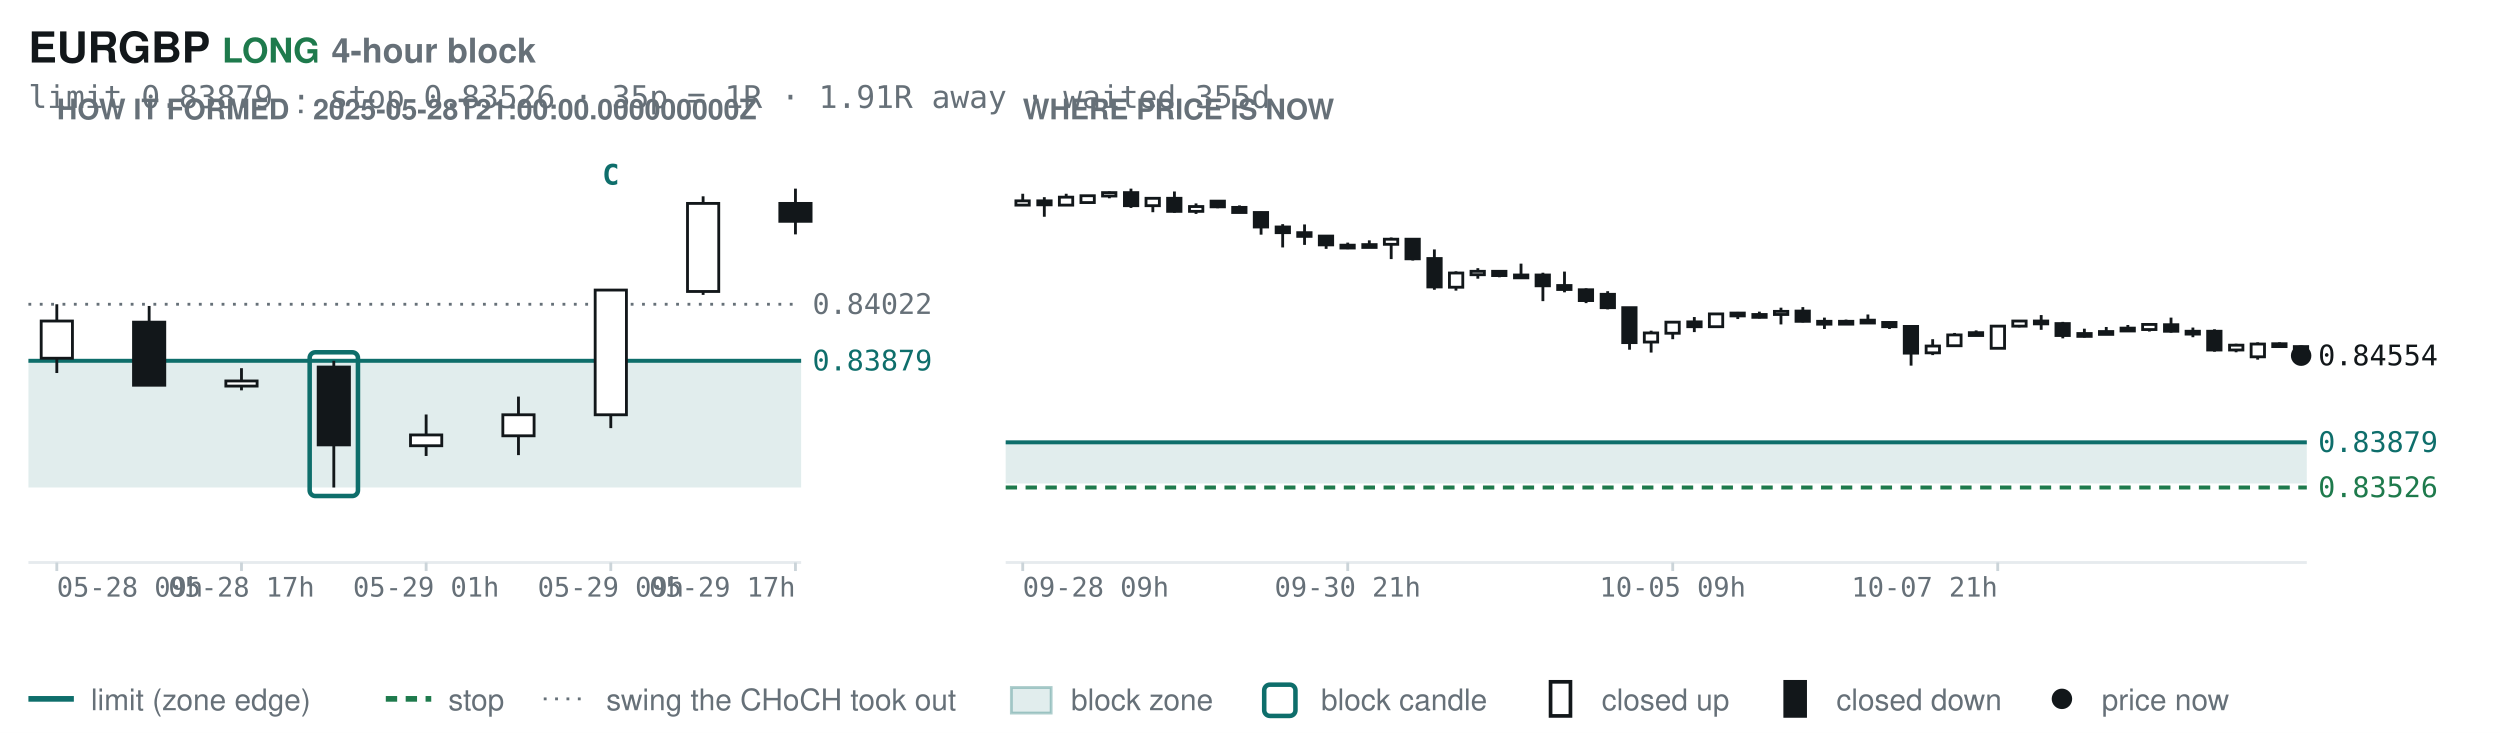
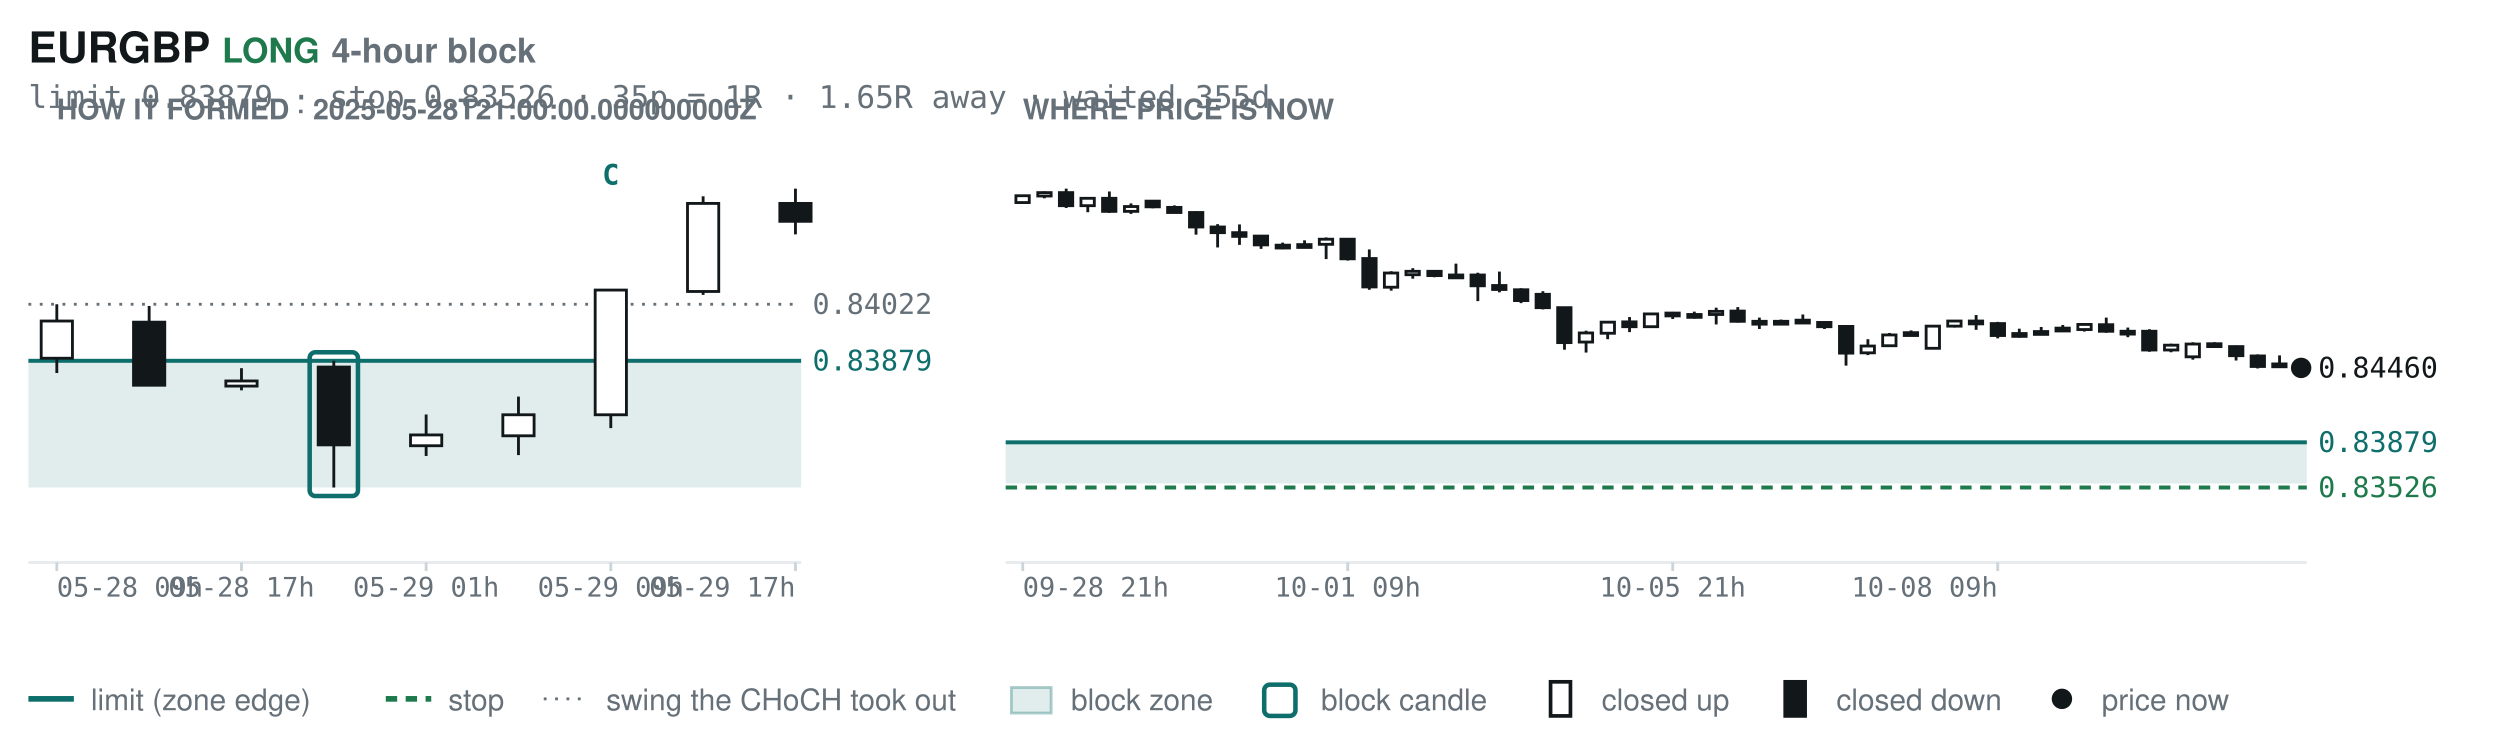
<svg xmlns="http://www.w3.org/2000/svg" viewBox="0 0 880 258" width="880" height="258" role="img" aria-label="EURGBP long order block: the candles that formed it, and where price is now">
  <rect width="880" height="258" fill="#FFFFFF" />
  <text x="10" y="22" fill="#12171A" font-family="system-ui,-apple-system,Segoe UI,Helvetica,Arial,sans-serif" font-size="15" font-weight="700">EURGBP <tspan fill="#1E7A4C" font-size="12">LONG</tspan>
    <tspan fill="#667078" font-size="12">4-hour block</tspan>
  </text>
-   <text x="10" y="38" fill="#667078" font-family="ui-monospace,SFMono-Regular,Menlo,Consolas,monospace" font-size="11">limit 0.83879 · stop 0.83526 · 35p = 1R · 1.91R away · waited 355d</text>
+   <text x="10" y="38" fill="#667078" font-family="ui-monospace,SFMono-Regular,Menlo,Consolas,monospace" font-size="11">limit 0.83879 · stop 0.83526 · 35p = 1R · 1.65R away · waited 355d</text>
  <text x="20" y="42" fill="#667078" font-family="system-ui,-apple-system,Segoe UI,Helvetica,Arial,sans-serif" font-size="10" font-weight="600">HOW IT FORMED · 2025-05-28T21:00:00.000000000Z</text>
  <text x="360" y="42" fill="#667078" font-family="system-ui,-apple-system,Segoe UI,Helvetica,Arial,sans-serif" font-size="10" font-weight="600">WHERE PRICE IS NOW</text>
  <rect x="10.0" y="127.0" width="272.0" height="44.6" fill="#0E6E6B1F" />
  <line x1="10.0" y1="107.1" x2="282.0" y2="107.1" stroke="#667078" stroke-width="1" stroke-dasharray="1 3" />
  <line x1="10.0" y1="127.0" x2="282.0" y2="127.0" stroke="#0E6E6B" stroke-width="1.4" />
  <line x1="20.0" y1="107.1" x2="20.0" y2="131.3" stroke="#12171A" stroke-width="1" />
  <rect x="14.5" y="113.0" width="11.0" height="13.1" fill="#FFFFFF" stroke="#12171A" stroke-width="1" />
  <line x1="52.5" y1="107.7" x2="52.5" y2="135.7" stroke="#12171A" stroke-width="1" />
  <rect x="47.0" y="113.4" width="11.0" height="22.2" fill="#12171A" stroke="#12171A" stroke-width="1" />
  <line x1="85.0" y1="129.6" x2="85.0" y2="137.4" stroke="#12171A" stroke-width="1" />
  <rect x="79.5" y="134.1" width="11.0" height="1.8" fill="#FFFFFF" stroke="#12171A" stroke-width="1" />
  <line x1="117.5" y1="127.0" x2="117.5" y2="171.6" stroke="#12171A" stroke-width="1" />
  <rect x="112.0" y="129.2" width="11.0" height="27.4" fill="#12171A" stroke="#12171A" stroke-width="1" />
  <line x1="150.0" y1="145.9" x2="150.0" y2="160.5" stroke="#12171A" stroke-width="1" />
  <rect x="144.5" y="153.1" width="11.0" height="3.8" fill="#FFFFFF" stroke="#12171A" stroke-width="1" />
  <line x1="182.5" y1="139.6" x2="182.5" y2="160.2" stroke="#12171A" stroke-width="1" />
  <rect x="177.0" y="146.0" width="11.0" height="7.4" fill="#FFFFFF" stroke="#12171A" stroke-width="1" />
  <line x1="215.0" y1="101.8" x2="215.0" y2="150.7" stroke="#12171A" stroke-width="1" />
  <rect x="209.5" y="102.1" width="11.0" height="43.9" fill="#FFFFFF" stroke="#12171A" stroke-width="1" />
  <line x1="247.5" y1="69.1" x2="247.5" y2="103.8" stroke="#12171A" stroke-width="1" />
  <rect x="242.0" y="71.6" width="11.0" height="31.0" fill="#FFFFFF" stroke="#12171A" stroke-width="1" />
  <line x1="280.0" y1="66.4" x2="280.0" y2="82.5" stroke="#12171A" stroke-width="1" />
  <rect x="274.5" y="71.6" width="11.0" height="6.3" fill="#12171A" stroke="#12171A" stroke-width="1" />
  <rect x="109.0" y="124.0" width="17.0" height="50.6" fill="none" stroke="#0E6E6B" stroke-width="1.6" rx="2" />
  <text x="215.0" y="65" fill="#0E6E6B" text-anchor="middle" font-family="ui-monospace,SFMono-Regular,Menlo,Consolas,monospace" font-size="10" font-weight="700">C</text>
  <line x1="10.0" y1="198.0" x2="282.0" y2="198.0" stroke="#E6EBEE" stroke-width="1" />
  <line x1="20.0" y1="198.0" x2="20.0" y2="201.0" stroke="#CBD4D9" stroke-width="1" />
  <text x="20.0" y="210.0" fill="#667078" text-anchor="start" font-family="ui-monospace,SFMono-Regular,Menlo,Consolas,monospace" font-size="9.5">05-28 09h</text>
  <line x1="85.0" y1="198.0" x2="85.0" y2="201.0" stroke="#CBD4D9" stroke-width="1" />
  <text x="85.0" y="210.0" fill="#667078" text-anchor="middle" font-family="ui-monospace,SFMono-Regular,Menlo,Consolas,monospace" font-size="9.5">05-28 17h</text>
  <line x1="150.0" y1="198.0" x2="150.0" y2="201.0" stroke="#CBD4D9" stroke-width="1" />
  <text x="150.0" y="210.0" fill="#667078" text-anchor="middle" font-family="ui-monospace,SFMono-Regular,Menlo,Consolas,monospace" font-size="9.5">05-29 01h</text>
  <line x1="215.0" y1="198.0" x2="215.0" y2="201.0" stroke="#CBD4D9" stroke-width="1" />
  <text x="215.0" y="210.0" fill="#667078" text-anchor="middle" font-family="ui-monospace,SFMono-Regular,Menlo,Consolas,monospace" font-size="9.5">05-29 09h</text>
  <line x1="280.0" y1="198.0" x2="280.0" y2="201.0" stroke="#CBD4D9" stroke-width="1" />
  <text x="280.0" y="210.0" fill="#667078" text-anchor="end" font-family="ui-monospace,SFMono-Regular,Menlo,Consolas,monospace" font-size="9.5">05-29 17h</text>
  <text x="286.0" y="130.4" fill="#0E6E6B" font-family="ui-monospace,SFMono-Regular,Menlo,Consolas,monospace" font-size="10">0.83879</text>
  <text x="286.0" y="110.5" fill="#667078" font-family="ui-monospace,SFMono-Regular,Menlo,Consolas,monospace" font-size="10">0.84022</text>
  <rect x="354.0" y="155.7" width="458.0" height="14.5" fill="#0E6E6B1F" />
-   <line x1="360.0" y1="68.2" x2="360.0" y2="72.3" stroke="#12171A" stroke-width="1" />
-   <rect x="357.6" y="70.7" width="4.7" height="1.5" fill="#FFFFFF" stroke="#12171A" stroke-width="1" />
-   <line x1="367.6" y1="69.4" x2="367.6" y2="76.3" stroke="#12171A" stroke-width="1" />
-   <rect x="365.3" y="70.7" width="4.7" height="1.4" fill="#12171A" stroke="#12171A" stroke-width="1" />
-   <line x1="375.3" y1="68.2" x2="375.3" y2="72.5" stroke="#12171A" stroke-width="1" />
-   <rect x="372.9" y="69.4" width="4.7" height="2.8" fill="#FFFFFF" stroke="#12171A" stroke-width="1" />
-   <line x1="382.9" y1="68.7" x2="382.9" y2="71.6" stroke="#12171A" stroke-width="1" />
-   <rect x="380.5" y="68.9" width="4.7" height="2.4" fill="#FFFFFF" stroke="#12171A" stroke-width="1" />
-   <line x1="390.5" y1="67.4" x2="390.5" y2="69.8" stroke="#12171A" stroke-width="1" />
-   <rect x="388.1" y="67.8" width="4.7" height="1.2" fill="#FFFFFF" stroke="#12171A" stroke-width="1" />
-   <line x1="398.1" y1="66.4" x2="398.1" y2="73.2" stroke="#12171A" stroke-width="1" />
-   <rect x="395.8" y="67.8" width="4.7" height="4.6" fill="#12171A" stroke="#12171A" stroke-width="1" />
-   <line x1="405.8" y1="69.4" x2="405.8" y2="74.7" stroke="#12171A" stroke-width="1" />
-   <rect x="403.4" y="69.8" width="4.7" height="2.6" fill="#FFFFFF" stroke="#12171A" stroke-width="1" />
-   <line x1="413.4" y1="67.4" x2="413.4" y2="74.9" stroke="#12171A" stroke-width="1" />
-   <rect x="411.0" y="69.8" width="4.7" height="4.6" fill="#12171A" stroke="#12171A" stroke-width="1" />
-   <line x1="421.0" y1="71.6" x2="421.0" y2="75.3" stroke="#12171A" stroke-width="1" />
-   <rect x="418.7" y="72.7" width="4.7" height="1.7" fill="#FFFFFF" stroke="#12171A" stroke-width="1" />
-   <line x1="428.6" y1="70.7" x2="428.6" y2="73.3" stroke="#12171A" stroke-width="1" />
-   <rect x="426.3" y="70.8" width="4.7" height="2.0" fill="#12171A" stroke="#12171A" stroke-width="1" />
-   <line x1="436.3" y1="72.3" x2="436.3" y2="75.0" stroke="#12171A" stroke-width="1" />
-   <rect x="433.9" y="73.0" width="4.7" height="1.8" fill="#12171A" stroke="#12171A" stroke-width="1" />
-   <line x1="443.9" y1="74.5" x2="443.9" y2="82.6" stroke="#12171A" stroke-width="1" />
-   <rect x="441.5" y="74.8" width="4.7" height="5.1" fill="#12171A" stroke="#12171A" stroke-width="1" />
-   <line x1="451.5" y1="78.9" x2="451.5" y2="87.1" stroke="#12171A" stroke-width="1" />
-   <rect x="449.2" y="79.9" width="4.7" height="2.0" fill="#12171A" stroke="#12171A" stroke-width="1" />
-   <line x1="459.2" y1="79.0" x2="459.2" y2="86.2" stroke="#12171A" stroke-width="1" />
-   <rect x="456.8" y="81.9" width="4.7" height="1.3" fill="#12171A" stroke="#12171A" stroke-width="1" />
-   <line x1="466.8" y1="83.0" x2="466.8" y2="87.6" stroke="#12171A" stroke-width="1" />
-   <rect x="464.4" y="83.1" width="4.7" height="3.1" fill="#12171A" stroke="#12171A" stroke-width="1" />
-   <line x1="474.4" y1="85.4" x2="474.4" y2="87.7" stroke="#12171A" stroke-width="1" />
-   <rect x="472.0" y="86.3" width="4.7" height="1.0" fill="#12171A" stroke="#12171A" stroke-width="1" />
-   <line x1="482.0" y1="84.6" x2="482.0" y2="86.8" stroke="#12171A" stroke-width="1" />
-   <rect x="479.7" y="86.1" width="4.7" height="1.0" fill="#FFFFFF" stroke="#12171A" stroke-width="1" />
-   <line x1="489.7" y1="83.6" x2="489.7" y2="91.2" stroke="#12171A" stroke-width="1" />
-   <rect x="487.3" y="84.2" width="4.7" height="1.8" fill="#FFFFFF" stroke="#12171A" stroke-width="1" />
-   <line x1="497.3" y1="84.0" x2="497.3" y2="91.7" stroke="#12171A" stroke-width="1" />
-   <rect x="494.9" y="84.2" width="4.7" height="6.9" fill="#12171A" stroke="#12171A" stroke-width="1" />
-   <line x1="504.9" y1="87.8" x2="504.9" y2="102.0" stroke="#12171A" stroke-width="1" />
-   <rect x="502.6" y="91.0" width="4.7" height="10.0" fill="#12171A" stroke="#12171A" stroke-width="1" />
-   <line x1="512.5" y1="95.5" x2="512.5" y2="102.3" stroke="#12171A" stroke-width="1" />
-   <rect x="510.2" y="96.1" width="4.7" height="5.0" fill="#FFFFFF" stroke="#12171A" stroke-width="1" />
-   <line x1="520.2" y1="94.4" x2="520.2" y2="98.1" stroke="#12171A" stroke-width="1" />
-   <rect x="517.8" y="95.5" width="4.7" height="1.2" fill="#FFFFFF" stroke="#12171A" stroke-width="1" />
-   <line x1="527.8" y1="95.1" x2="527.8" y2="97.6" stroke="#12171A" stroke-width="1" />
-   <rect x="525.4" y="95.5" width="4.7" height="1.5" fill="#12171A" stroke="#12171A" stroke-width="1" />
-   <line x1="535.4" y1="92.8" x2="535.4" y2="98.2" stroke="#12171A" stroke-width="1" />
-   <rect x="533.1" y="96.8" width="4.7" height="1.0" fill="#FFFFFF" stroke="#12171A" stroke-width="1" />
-   <line x1="543.1" y1="96.0" x2="543.1" y2="106.0" stroke="#12171A" stroke-width="1" />
-   <rect x="540.7" y="96.8" width="4.7" height="3.8" fill="#12171A" stroke="#12171A" stroke-width="1" />
-   <line x1="550.7" y1="95.6" x2="550.7" y2="102.9" stroke="#12171A" stroke-width="1" />
-   <rect x="548.3" y="100.5" width="4.7" height="1.4" fill="#12171A" stroke="#12171A" stroke-width="1" />
-   <line x1="558.3" y1="101.5" x2="558.3" y2="106.7" stroke="#12171A" stroke-width="1" />
-   <rect x="555.9" y="102.0" width="4.7" height="3.8" fill="#12171A" stroke="#12171A" stroke-width="1" />
-   <line x1="565.9" y1="102.5" x2="565.9" y2="108.9" stroke="#12171A" stroke-width="1" />
-   <rect x="563.6" y="103.6" width="4.7" height="4.7" fill="#12171A" stroke="#12171A" stroke-width="1" />
-   <line x1="573.6" y1="108.1" x2="573.6" y2="123.1" stroke="#12171A" stroke-width="1" />
-   <rect x="571.2" y="108.3" width="4.7" height="12.3" fill="#12171A" stroke="#12171A" stroke-width="1" />
-   <line x1="581.2" y1="116.4" x2="581.2" y2="124.1" stroke="#12171A" stroke-width="1" />
-   <rect x="578.8" y="117.2" width="4.7" height="3.2" fill="#FFFFFF" stroke="#12171A" stroke-width="1" />
-   <line x1="588.8" y1="113.2" x2="588.8" y2="119.4" stroke="#12171A" stroke-width="1" />
-   <rect x="586.4" y="113.4" width="4.7" height="3.9" fill="#FFFFFF" stroke="#12171A" stroke-width="1" />
-   <line x1="596.4" y1="111.6" x2="596.4" y2="116.9" stroke="#12171A" stroke-width="1" />
-   <rect x="594.1" y="113.3" width="4.7" height="1.7" fill="#12171A" stroke="#12171A" stroke-width="1" />
-   <line x1="604.1" y1="110.4" x2="604.1" y2="115.3" stroke="#12171A" stroke-width="1" />
-   <rect x="601.7" y="110.5" width="4.7" height="4.5" fill="#FFFFFF" stroke="#12171A" stroke-width="1" />
-   <line x1="611.7" y1="109.8" x2="611.7" y2="112.3" stroke="#12171A" stroke-width="1" />
-   <rect x="609.3" y="110.2" width="4.7" height="1.0" fill="#12171A" stroke="#12171A" stroke-width="1" />
-   <line x1="619.3" y1="109.7" x2="619.3" y2="112.1" stroke="#12171A" stroke-width="1" />
-   <rect x="617.0" y="110.7" width="4.7" height="1.0" fill="#FFFFFF" stroke="#12171A" stroke-width="1" />
-   <line x1="626.9" y1="108.3" x2="626.9" y2="114.2" stroke="#12171A" stroke-width="1" />
-   <rect x="624.6" y="109.6" width="4.7" height="1.1" fill="#FFFFFF" stroke="#12171A" stroke-width="1" />
-   <line x1="634.6" y1="108.1" x2="634.6" y2="113.5" stroke="#12171A" stroke-width="1" />
-   <rect x="632.2" y="109.5" width="4.7" height="3.6" fill="#12171A" stroke="#12171A" stroke-width="1" />
-   <line x1="642.2" y1="111.8" x2="642.2" y2="115.8" stroke="#12171A" stroke-width="1" />
-   <rect x="639.8" y="113.1" width="4.7" height="1.0" fill="#12171A" stroke="#12171A" stroke-width="1" />
-   <line x1="649.8" y1="112.5" x2="649.8" y2="114.3" stroke="#12171A" stroke-width="1" />
-   <rect x="647.5" y="113.1" width="4.7" height="1.0" fill="#FFFFFF" stroke="#12171A" stroke-width="1" />
-   <line x1="657.5" y1="110.7" x2="657.5" y2="113.6" stroke="#12171A" stroke-width="1" />
-   <rect x="655.1" y="112.7" width="4.7" height="1.0" fill="#12171A" stroke="#12171A" stroke-width="1" />
-   <line x1="665.1" y1="113.2" x2="665.1" y2="115.8" stroke="#12171A" stroke-width="1" />
-   <rect x="662.7" y="113.5" width="4.7" height="1.5" fill="#12171A" stroke="#12171A" stroke-width="1" />
-   <line x1="672.7" y1="114.6" x2="672.7" y2="128.7" stroke="#12171A" stroke-width="1" />
-   <rect x="670.3" y="114.9" width="4.7" height="9.4" fill="#12171A" stroke="#12171A" stroke-width="1" />
-   <line x1="680.3" y1="119.4" x2="680.3" y2="125.0" stroke="#12171A" stroke-width="1" />
-   <rect x="678.0" y="121.8" width="4.7" height="2.4" fill="#FFFFFF" stroke="#12171A" stroke-width="1" />
-   <line x1="688.0" y1="117.2" x2="688.0" y2="121.7" stroke="#12171A" stroke-width="1" />
-   <rect x="685.6" y="117.9" width="4.7" height="3.8" fill="#FFFFFF" stroke="#12171A" stroke-width="1" />
-   <line x1="695.6" y1="116.3" x2="695.6" y2="118.1" stroke="#12171A" stroke-width="1" />
-   <rect x="693.2" y="117.1" width="4.7" height="1.0" fill="#FFFFFF" stroke="#12171A" stroke-width="1" />
-   <line x1="703.2" y1="114.6" x2="703.2" y2="122.6" stroke="#12171A" stroke-width="1" />
-   <rect x="700.9" y="114.8" width="4.7" height="7.8" fill="#FFFFFF" stroke="#12171A" stroke-width="1" />
-   <line x1="710.8" y1="112.7" x2="710.8" y2="115.2" stroke="#12171A" stroke-width="1" />
-   <rect x="708.5" y="113.0" width="4.7" height="1.8" fill="#FFFFFF" stroke="#12171A" stroke-width="1" />
-   <line x1="718.5" y1="110.9" x2="718.5" y2="116.1" stroke="#12171A" stroke-width="1" />
-   <rect x="716.1" y="113.0" width="4.7" height="1.0" fill="#12171A" stroke="#12171A" stroke-width="1" />
-   <line x1="726.1" y1="113.3" x2="726.1" y2="119.1" stroke="#12171A" stroke-width="1" />
-   <rect x="723.7" y="113.9" width="4.7" height="4.2" fill="#12171A" stroke="#12171A" stroke-width="1" />
-   <line x1="733.7" y1="115.7" x2="733.7" y2="118.8" stroke="#12171A" stroke-width="1" />
-   <rect x="731.4" y="117.4" width="4.7" height="1.0" fill="#FFFFFF" stroke="#12171A" stroke-width="1" />
-   <line x1="741.4" y1="115.1" x2="741.4" y2="117.5" stroke="#12171A" stroke-width="1" />
-   <rect x="739.0" y="116.7" width="4.7" height="1.0" fill="#FFFFFF" stroke="#12171A" stroke-width="1" />
-   <line x1="749.0" y1="114.4" x2="749.0" y2="116.8" stroke="#12171A" stroke-width="1" />
-   <rect x="746.6" y="115.5" width="4.7" height="1.0" fill="#12171A" stroke="#12171A" stroke-width="1" />
-   <line x1="756.6" y1="114.1" x2="756.6" y2="116.7" stroke="#12171A" stroke-width="1" />
-   <rect x="754.2" y="114.2" width="4.7" height="1.8" fill="#FFFFFF" stroke="#12171A" stroke-width="1" />
-   <line x1="764.2" y1="111.8" x2="764.2" y2="117.1" stroke="#12171A" stroke-width="1" />
-   <rect x="761.9" y="114.3" width="4.7" height="2.3" fill="#12171A" stroke="#12171A" stroke-width="1" />
-   <line x1="771.9" y1="115.3" x2="771.9" y2="118.7" stroke="#12171A" stroke-width="1" />
-   <rect x="769.5" y="116.6" width="4.7" height="1.0" fill="#FFFFFF" stroke="#12171A" stroke-width="1" />
-   <line x1="779.5" y1="115.9" x2="779.5" y2="123.8" stroke="#12171A" stroke-width="1" />
-   <rect x="777.1" y="116.6" width="4.7" height="6.6" fill="#12171A" stroke="#12171A" stroke-width="1" />
-   <line x1="787.1" y1="121.0" x2="787.1" y2="124.0" stroke="#12171A" stroke-width="1" />
-   <rect x="784.8" y="121.5" width="4.7" height="1.7" fill="#FFFFFF" stroke="#12171A" stroke-width="1" />
-   <line x1="794.7" y1="120.5" x2="794.7" y2="126.6" stroke="#12171A" stroke-width="1" />
-   <rect x="792.4" y="121.1" width="4.7" height="4.5" fill="#FFFFFF" stroke="#12171A" stroke-width="1" />
-   <line x1="802.4" y1="120.5" x2="802.4" y2="122.3" stroke="#12171A" stroke-width="1" />
-   <rect x="800.0" y="121.0" width="4.7" height="1.0" fill="#12171A" stroke="#12171A" stroke-width="1" />
-   <line x1="810.0" y1="121.7" x2="810.0" y2="126.9" stroke="#12171A" stroke-width="1" />
-   <rect x="807.6" y="122.0" width="4.7" height="3.2" fill="#12171A" stroke="#12171A" stroke-width="1" />
+   <line x1="360.0" y1="68.7" x2="360.0" y2="71.6" stroke="#12171A" stroke-width="1" />
+   <rect x="357.6" y="68.9" width="4.7" height="2.4" fill="#FFFFFF" stroke="#12171A" stroke-width="1" />
+   <line x1="367.6" y1="67.4" x2="367.6" y2="69.8" stroke="#12171A" stroke-width="1" />
+   <rect x="365.3" y="67.8" width="4.7" height="1.2" fill="#FFFFFF" stroke="#12171A" stroke-width="1" />
+   <line x1="375.3" y1="66.4" x2="375.3" y2="73.2" stroke="#12171A" stroke-width="1" />
+   <rect x="372.9" y="67.8" width="4.7" height="4.6" fill="#12171A" stroke="#12171A" stroke-width="1" />
+   <line x1="382.9" y1="69.4" x2="382.9" y2="74.7" stroke="#12171A" stroke-width="1" />
+   <rect x="380.5" y="69.8" width="4.7" height="2.6" fill="#FFFFFF" stroke="#12171A" stroke-width="1" />
+   <line x1="390.5" y1="67.4" x2="390.5" y2="74.9" stroke="#12171A" stroke-width="1" />
+   <rect x="388.1" y="69.8" width="4.7" height="4.6" fill="#12171A" stroke="#12171A" stroke-width="1" />
+   <line x1="398.1" y1="71.6" x2="398.1" y2="75.3" stroke="#12171A" stroke-width="1" />
+   <rect x="395.8" y="72.7" width="4.7" height="1.7" fill="#FFFFFF" stroke="#12171A" stroke-width="1" />
+   <line x1="405.8" y1="70.7" x2="405.8" y2="73.3" stroke="#12171A" stroke-width="1" />
+   <rect x="403.4" y="70.8" width="4.7" height="2.0" fill="#12171A" stroke="#12171A" stroke-width="1" />
+   <line x1="413.4" y1="72.3" x2="413.4" y2="75.0" stroke="#12171A" stroke-width="1" />
+   <rect x="411.0" y="73.0" width="4.7" height="1.8" fill="#12171A" stroke="#12171A" stroke-width="1" />
+   <line x1="421.0" y1="74.5" x2="421.0" y2="82.6" stroke="#12171A" stroke-width="1" />
+   <rect x="418.7" y="74.8" width="4.7" height="5.1" fill="#12171A" stroke="#12171A" stroke-width="1" />
+   <line x1="428.6" y1="78.9" x2="428.6" y2="87.1" stroke="#12171A" stroke-width="1" />
+   <rect x="426.3" y="79.9" width="4.7" height="2.0" fill="#12171A" stroke="#12171A" stroke-width="1" />
+   <line x1="436.3" y1="79.0" x2="436.3" y2="86.2" stroke="#12171A" stroke-width="1" />
+   <rect x="433.9" y="81.9" width="4.7" height="1.3" fill="#12171A" stroke="#12171A" stroke-width="1" />
+   <line x1="443.9" y1="83.0" x2="443.9" y2="87.6" stroke="#12171A" stroke-width="1" />
+   <rect x="441.5" y="83.1" width="4.7" height="3.1" fill="#12171A" stroke="#12171A" stroke-width="1" />
+   <line x1="451.5" y1="85.4" x2="451.5" y2="87.7" stroke="#12171A" stroke-width="1" />
+   <rect x="449.2" y="86.3" width="4.7" height="1.0" fill="#12171A" stroke="#12171A" stroke-width="1" />
+   <line x1="459.2" y1="84.6" x2="459.2" y2="86.8" stroke="#12171A" stroke-width="1" />
+   <rect x="456.8" y="86.1" width="4.7" height="1.0" fill="#FFFFFF" stroke="#12171A" stroke-width="1" />
+   <line x1="466.8" y1="83.6" x2="466.8" y2="91.2" stroke="#12171A" stroke-width="1" />
+   <rect x="464.4" y="84.2" width="4.7" height="1.8" fill="#FFFFFF" stroke="#12171A" stroke-width="1" />
+   <line x1="474.4" y1="84.0" x2="474.4" y2="91.7" stroke="#12171A" stroke-width="1" />
+   <rect x="472.0" y="84.2" width="4.7" height="6.9" fill="#12171A" stroke="#12171A" stroke-width="1" />
+   <line x1="482.0" y1="87.8" x2="482.0" y2="102.0" stroke="#12171A" stroke-width="1" />
+   <rect x="479.7" y="91.0" width="4.7" height="10.0" fill="#12171A" stroke="#12171A" stroke-width="1" />
+   <line x1="489.7" y1="95.5" x2="489.7" y2="102.3" stroke="#12171A" stroke-width="1" />
+   <rect x="487.3" y="96.1" width="4.7" height="5.0" fill="#FFFFFF" stroke="#12171A" stroke-width="1" />
+   <line x1="497.3" y1="94.4" x2="497.3" y2="98.1" stroke="#12171A" stroke-width="1" />
+   <rect x="494.9" y="95.5" width="4.7" height="1.2" fill="#FFFFFF" stroke="#12171A" stroke-width="1" />
+   <line x1="504.9" y1="95.1" x2="504.9" y2="97.6" stroke="#12171A" stroke-width="1" />
+   <rect x="502.6" y="95.5" width="4.7" height="1.5" fill="#12171A" stroke="#12171A" stroke-width="1" />
+   <line x1="512.5" y1="92.8" x2="512.5" y2="98.2" stroke="#12171A" stroke-width="1" />
+   <rect x="510.2" y="96.8" width="4.7" height="1.0" fill="#FFFFFF" stroke="#12171A" stroke-width="1" />
+   <line x1="520.2" y1="96.0" x2="520.2" y2="106.0" stroke="#12171A" stroke-width="1" />
+   <rect x="517.8" y="96.8" width="4.7" height="3.8" fill="#12171A" stroke="#12171A" stroke-width="1" />
+   <line x1="527.8" y1="95.6" x2="527.8" y2="102.9" stroke="#12171A" stroke-width="1" />
+   <rect x="525.4" y="100.5" width="4.7" height="1.4" fill="#12171A" stroke="#12171A" stroke-width="1" />
+   <line x1="535.4" y1="101.5" x2="535.4" y2="106.7" stroke="#12171A" stroke-width="1" />
+   <rect x="533.1" y="102.0" width="4.7" height="3.8" fill="#12171A" stroke="#12171A" stroke-width="1" />
+   <line x1="543.1" y1="102.5" x2="543.1" y2="108.9" stroke="#12171A" stroke-width="1" />
+   <rect x="540.7" y="103.6" width="4.7" height="4.7" fill="#12171A" stroke="#12171A" stroke-width="1" />
+   <line x1="550.7" y1="108.1" x2="550.7" y2="123.1" stroke="#12171A" stroke-width="1" />
+   <rect x="548.3" y="108.3" width="4.7" height="12.3" fill="#12171A" stroke="#12171A" stroke-width="1" />
+   <line x1="558.3" y1="116.4" x2="558.3" y2="124.1" stroke="#12171A" stroke-width="1" />
+   <rect x="555.9" y="117.2" width="4.7" height="3.2" fill="#FFFFFF" stroke="#12171A" stroke-width="1" />
+   <line x1="565.9" y1="113.2" x2="565.9" y2="119.4" stroke="#12171A" stroke-width="1" />
+   <rect x="563.6" y="113.4" width="4.7" height="3.9" fill="#FFFFFF" stroke="#12171A" stroke-width="1" />
+   <line x1="573.6" y1="111.6" x2="573.6" y2="116.9" stroke="#12171A" stroke-width="1" />
+   <rect x="571.2" y="113.3" width="4.7" height="1.7" fill="#12171A" stroke="#12171A" stroke-width="1" />
+   <line x1="581.2" y1="110.4" x2="581.2" y2="115.3" stroke="#12171A" stroke-width="1" />
+   <rect x="578.8" y="110.5" width="4.7" height="4.5" fill="#FFFFFF" stroke="#12171A" stroke-width="1" />
+   <line x1="588.8" y1="109.8" x2="588.8" y2="112.3" stroke="#12171A" stroke-width="1" />
+   <rect x="586.4" y="110.2" width="4.7" height="1.0" fill="#12171A" stroke="#12171A" stroke-width="1" />
+   <line x1="596.4" y1="109.7" x2="596.4" y2="112.1" stroke="#12171A" stroke-width="1" />
+   <rect x="594.1" y="110.7" width="4.7" height="1.0" fill="#FFFFFF" stroke="#12171A" stroke-width="1" />
+   <line x1="604.1" y1="108.3" x2="604.1" y2="114.2" stroke="#12171A" stroke-width="1" />
+   <rect x="601.7" y="109.6" width="4.7" height="1.1" fill="#FFFFFF" stroke="#12171A" stroke-width="1" />
+   <line x1="611.7" y1="108.1" x2="611.7" y2="113.5" stroke="#12171A" stroke-width="1" />
+   <rect x="609.3" y="109.5" width="4.7" height="3.6" fill="#12171A" stroke="#12171A" stroke-width="1" />
+   <line x1="619.3" y1="111.8" x2="619.3" y2="115.8" stroke="#12171A" stroke-width="1" />
+   <rect x="617.0" y="113.1" width="4.7" height="1.0" fill="#12171A" stroke="#12171A" stroke-width="1" />
+   <line x1="626.9" y1="112.5" x2="626.9" y2="114.3" stroke="#12171A" stroke-width="1" />
+   <rect x="624.6" y="113.1" width="4.7" height="1.0" fill="#FFFFFF" stroke="#12171A" stroke-width="1" />
+   <line x1="634.6" y1="110.7" x2="634.6" y2="113.6" stroke="#12171A" stroke-width="1" />
+   <rect x="632.2" y="112.7" width="4.7" height="1.0" fill="#12171A" stroke="#12171A" stroke-width="1" />
+   <line x1="642.2" y1="113.2" x2="642.2" y2="115.8" stroke="#12171A" stroke-width="1" />
+   <rect x="639.8" y="113.5" width="4.7" height="1.5" fill="#12171A" stroke="#12171A" stroke-width="1" />
+   <line x1="649.8" y1="114.6" x2="649.8" y2="128.7" stroke="#12171A" stroke-width="1" />
+   <rect x="647.5" y="114.9" width="4.7" height="9.4" fill="#12171A" stroke="#12171A" stroke-width="1" />
+   <line x1="657.5" y1="119.4" x2="657.5" y2="125.0" stroke="#12171A" stroke-width="1" />
+   <rect x="655.1" y="121.8" width="4.7" height="2.4" fill="#FFFFFF" stroke="#12171A" stroke-width="1" />
+   <line x1="665.1" y1="117.2" x2="665.1" y2="121.7" stroke="#12171A" stroke-width="1" />
+   <rect x="662.7" y="117.9" width="4.7" height="3.8" fill="#FFFFFF" stroke="#12171A" stroke-width="1" />
+   <line x1="672.7" y1="116.3" x2="672.7" y2="118.1" stroke="#12171A" stroke-width="1" />
+   <rect x="670.3" y="117.1" width="4.7" height="1.0" fill="#FFFFFF" stroke="#12171A" stroke-width="1" />
+   <line x1="680.3" y1="114.6" x2="680.3" y2="122.6" stroke="#12171A" stroke-width="1" />
+   <rect x="678.0" y="114.8" width="4.7" height="7.8" fill="#FFFFFF" stroke="#12171A" stroke-width="1" />
+   <line x1="688.0" y1="112.7" x2="688.0" y2="115.2" stroke="#12171A" stroke-width="1" />
+   <rect x="685.6" y="113.0" width="4.7" height="1.8" fill="#FFFFFF" stroke="#12171A" stroke-width="1" />
+   <line x1="695.6" y1="110.9" x2="695.6" y2="116.1" stroke="#12171A" stroke-width="1" />
+   <rect x="693.2" y="113.0" width="4.7" height="1.0" fill="#12171A" stroke="#12171A" stroke-width="1" />
+   <line x1="703.2" y1="113.3" x2="703.2" y2="119.1" stroke="#12171A" stroke-width="1" />
+   <rect x="700.9" y="113.9" width="4.7" height="4.2" fill="#12171A" stroke="#12171A" stroke-width="1" />
+   <line x1="710.8" y1="115.7" x2="710.8" y2="118.8" stroke="#12171A" stroke-width="1" />
+   <rect x="708.5" y="117.4" width="4.7" height="1.0" fill="#FFFFFF" stroke="#12171A" stroke-width="1" />
+   <line x1="718.5" y1="115.1" x2="718.5" y2="117.5" stroke="#12171A" stroke-width="1" />
+   <rect x="716.1" y="116.7" width="4.7" height="1.0" fill="#FFFFFF" stroke="#12171A" stroke-width="1" />
+   <line x1="726.1" y1="114.4" x2="726.1" y2="116.8" stroke="#12171A" stroke-width="1" />
+   <rect x="723.7" y="115.5" width="4.7" height="1.0" fill="#12171A" stroke="#12171A" stroke-width="1" />
+   <line x1="733.7" y1="114.1" x2="733.7" y2="116.7" stroke="#12171A" stroke-width="1" />
+   <rect x="731.4" y="114.2" width="4.7" height="1.8" fill="#FFFFFF" stroke="#12171A" stroke-width="1" />
+   <line x1="741.4" y1="111.8" x2="741.4" y2="117.1" stroke="#12171A" stroke-width="1" />
+   <rect x="739.0" y="114.3" width="4.7" height="2.3" fill="#12171A" stroke="#12171A" stroke-width="1" />
+   <line x1="749.0" y1="115.3" x2="749.0" y2="118.7" stroke="#12171A" stroke-width="1" />
+   <rect x="746.6" y="116.6" width="4.7" height="1.0" fill="#FFFFFF" stroke="#12171A" stroke-width="1" />
+   <line x1="756.6" y1="115.9" x2="756.6" y2="123.8" stroke="#12171A" stroke-width="1" />
+   <rect x="754.2" y="116.6" width="4.7" height="6.6" fill="#12171A" stroke="#12171A" stroke-width="1" />
+   <line x1="764.2" y1="121.0" x2="764.2" y2="124.0" stroke="#12171A" stroke-width="1" />
+   <rect x="761.9" y="121.5" width="4.7" height="1.7" fill="#FFFFFF" stroke="#12171A" stroke-width="1" />
+   <line x1="771.9" y1="120.5" x2="771.9" y2="126.6" stroke="#12171A" stroke-width="1" />
+   <rect x="769.5" y="121.1" width="4.7" height="4.5" fill="#FFFFFF" stroke="#12171A" stroke-width="1" />
+   <line x1="779.5" y1="120.5" x2="779.5" y2="122.3" stroke="#12171A" stroke-width="1" />
+   <rect x="777.1" y="121.0" width="4.7" height="1.0" fill="#12171A" stroke="#12171A" stroke-width="1" />
+   <line x1="787.1" y1="121.7" x2="787.1" y2="126.9" stroke="#12171A" stroke-width="1" />
+   <rect x="784.8" y="122.0" width="4.7" height="3.2" fill="#12171A" stroke="#12171A" stroke-width="1" />
+   <line x1="794.7" y1="124.8" x2="794.7" y2="129.7" stroke="#12171A" stroke-width="1" />
+   <rect x="792.4" y="125.3" width="4.7" height="3.7" fill="#12171A" stroke="#12171A" stroke-width="1" />
+   <line x1="802.4" y1="125.1" x2="802.4" y2="129.5" stroke="#12171A" stroke-width="1" />
+   <rect x="800.0" y="128.1" width="4.7" height="1.0" fill="#FFFFFF" stroke="#12171A" stroke-width="1" />
+   <line x1="810.0" y1="127.5" x2="810.0" y2="129.7" stroke="#12171A" stroke-width="1" />
+   <rect x="807.6" y="128.1" width="4.7" height="1.4" fill="#12171A" stroke="#12171A" stroke-width="1" />
  <line x1="354.0" y1="155.7" x2="812.0" y2="155.7" stroke="#0E6E6B" stroke-width="1.4" />
  <line x1="354.0" y1="171.6" x2="812.0" y2="171.6" stroke="#1E7A4C" stroke-width="1.4" stroke-dasharray="4 3" />
-   <circle cx="810.0" cy="125.2" r="3.6" fill="#12171A" />
+   <circle cx="810.0" cy="129.5" r="3.6" fill="#12171A" />
  <line x1="354.0" y1="198.0" x2="812.0" y2="198.0" stroke="#E6EBEE" stroke-width="1" />
  <line x1="360.0" y1="198.0" x2="360.0" y2="201.0" stroke="#CBD4D9" stroke-width="1" />
-   <text x="360.0" y="210.0" fill="#667078" text-anchor="start" font-family="ui-monospace,SFMono-Regular,Menlo,Consolas,monospace" font-size="9.5">09-28 09h</text>
+   <text x="360.0" y="210.0" fill="#667078" text-anchor="start" font-family="ui-monospace,SFMono-Regular,Menlo,Consolas,monospace" font-size="9.5">09-28 21h</text>
  <line x1="474.4" y1="198.0" x2="474.4" y2="201.0" stroke="#CBD4D9" stroke-width="1" />
-   <text x="474.4" y="210.0" fill="#667078" text-anchor="middle" font-family="ui-monospace,SFMono-Regular,Menlo,Consolas,monospace" font-size="9.5">09-30 21h</text>
+   <text x="474.4" y="210.0" fill="#667078" text-anchor="middle" font-family="ui-monospace,SFMono-Regular,Menlo,Consolas,monospace" font-size="9.5">10-01 09h</text>
  <line x1="588.8" y1="198.0" x2="588.8" y2="201.0" stroke="#CBD4D9" stroke-width="1" />
-   <text x="588.8" y="210.0" fill="#667078" text-anchor="middle" font-family="ui-monospace,SFMono-Regular,Menlo,Consolas,monospace" font-size="9.5">10-05 09h</text>
+   <text x="588.8" y="210.0" fill="#667078" text-anchor="middle" font-family="ui-monospace,SFMono-Regular,Menlo,Consolas,monospace" font-size="9.5">10-05 21h</text>
  <line x1="703.2" y1="198.0" x2="703.2" y2="201.0" stroke="#CBD4D9" stroke-width="1" />
-   <text x="703.2" y="210.0" fill="#667078" text-anchor="end" font-family="ui-monospace,SFMono-Regular,Menlo,Consolas,monospace" font-size="9.5">10-07 21h</text>
+   <text x="703.2" y="210.0" fill="#667078" text-anchor="end" font-family="ui-monospace,SFMono-Regular,Menlo,Consolas,monospace" font-size="9.5">10-08 09h</text>
  <text x="816.0" y="159.1" fill="#0E6E6B" font-family="ui-monospace,SFMono-Regular,Menlo,Consolas,monospace" font-size="10">0.83879</text>
  <text x="816.0" y="175.0" fill="#1E7A4C" font-family="ui-monospace,SFMono-Regular,Menlo,Consolas,monospace" font-size="10">0.83526</text>
-   <text x="816.0" y="128.6" fill="#12171A" font-family="ui-monospace,SFMono-Regular,Menlo,Consolas,monospace" font-size="10">0.84554</text>
+   <text x="816.0" y="132.9" fill="#12171A" font-family="ui-monospace,SFMono-Regular,Menlo,Consolas,monospace" font-size="10">0.84460</text>
  <g transform="translate(10.0,242)">
    <line x1="0" y1="4" x2="16" y2="4" stroke="#0E6E6B" stroke-width="2" />
    <text x="22" y="8" fill="#667078" font-family="system-ui,-apple-system,Segoe UI,Helvetica,Arial,sans-serif" font-size="10.5">limit (zone edge)</text>
  </g>
  <g transform="translate(135.8,242)">
    <line x1="0" y1="4" x2="16" y2="4" stroke="#1E7A4C" stroke-width="2" stroke-dasharray="4 3" />
    <text x="22" y="8" fill="#667078" font-family="system-ui,-apple-system,Segoe UI,Helvetica,Arial,sans-serif" font-size="10.5">stop</text>
  </g>
  <g transform="translate(191.4,242)">
    <line x1="0" y1="4" x2="16" y2="4" stroke="#667078" stroke-width="1" stroke-dasharray="1 3" />
    <text x="22" y="8" fill="#667078" font-family="system-ui,-apple-system,Segoe UI,Helvetica,Arial,sans-serif" font-size="10.5">swing the CHoCH took out</text>
  </g>
  <g transform="translate(355.0,242)">
    <rect x="1" y="0" width="14" height="9" fill="#0E6E6B1F" stroke="#0E6E6B55" />
    <text x="22" y="8" fill="#667078" font-family="system-ui,-apple-system,Segoe UI,Helvetica,Arial,sans-serif" font-size="10.5">block zone</text>
  </g>
  <g transform="translate(443.0,242)">
    <rect x="2" y="-1" width="11" height="11" fill="none" stroke="#0E6E6B" stroke-width="1.6" rx="2" />
    <text x="22" y="8" fill="#667078" font-family="system-ui,-apple-system,Segoe UI,Helvetica,Arial,sans-serif" font-size="10.5">block candle</text>
  </g>
  <g transform="translate(541.8,242)">
    <rect x="4" y="-2" width="7" height="12" fill="#FFFFFF" stroke="#12171A" stroke-width="1.3" />
    <text x="22" y="8" fill="#667078" font-family="system-ui,-apple-system,Segoe UI,Helvetica,Arial,sans-serif" font-size="10.5">closed up</text>
  </g>
  <g transform="translate(624.4,242)">
    <rect x="4" y="-2" width="7" height="12" fill="#12171A" stroke="#12171A" stroke-width="1.3" />
    <text x="22" y="8" fill="#667078" font-family="system-ui,-apple-system,Segoe UI,Helvetica,Arial,sans-serif" font-size="10.5">closed down</text>
  </g>
  <g transform="translate(717.8,242)">
    <circle cx="8" cy="4" r="3.6" fill="#12171A" />
    <text x="22" y="8" fill="#667078" font-family="system-ui,-apple-system,Segoe UI,Helvetica,Arial,sans-serif" font-size="10.5">price now</text>
  </g>
</svg>
